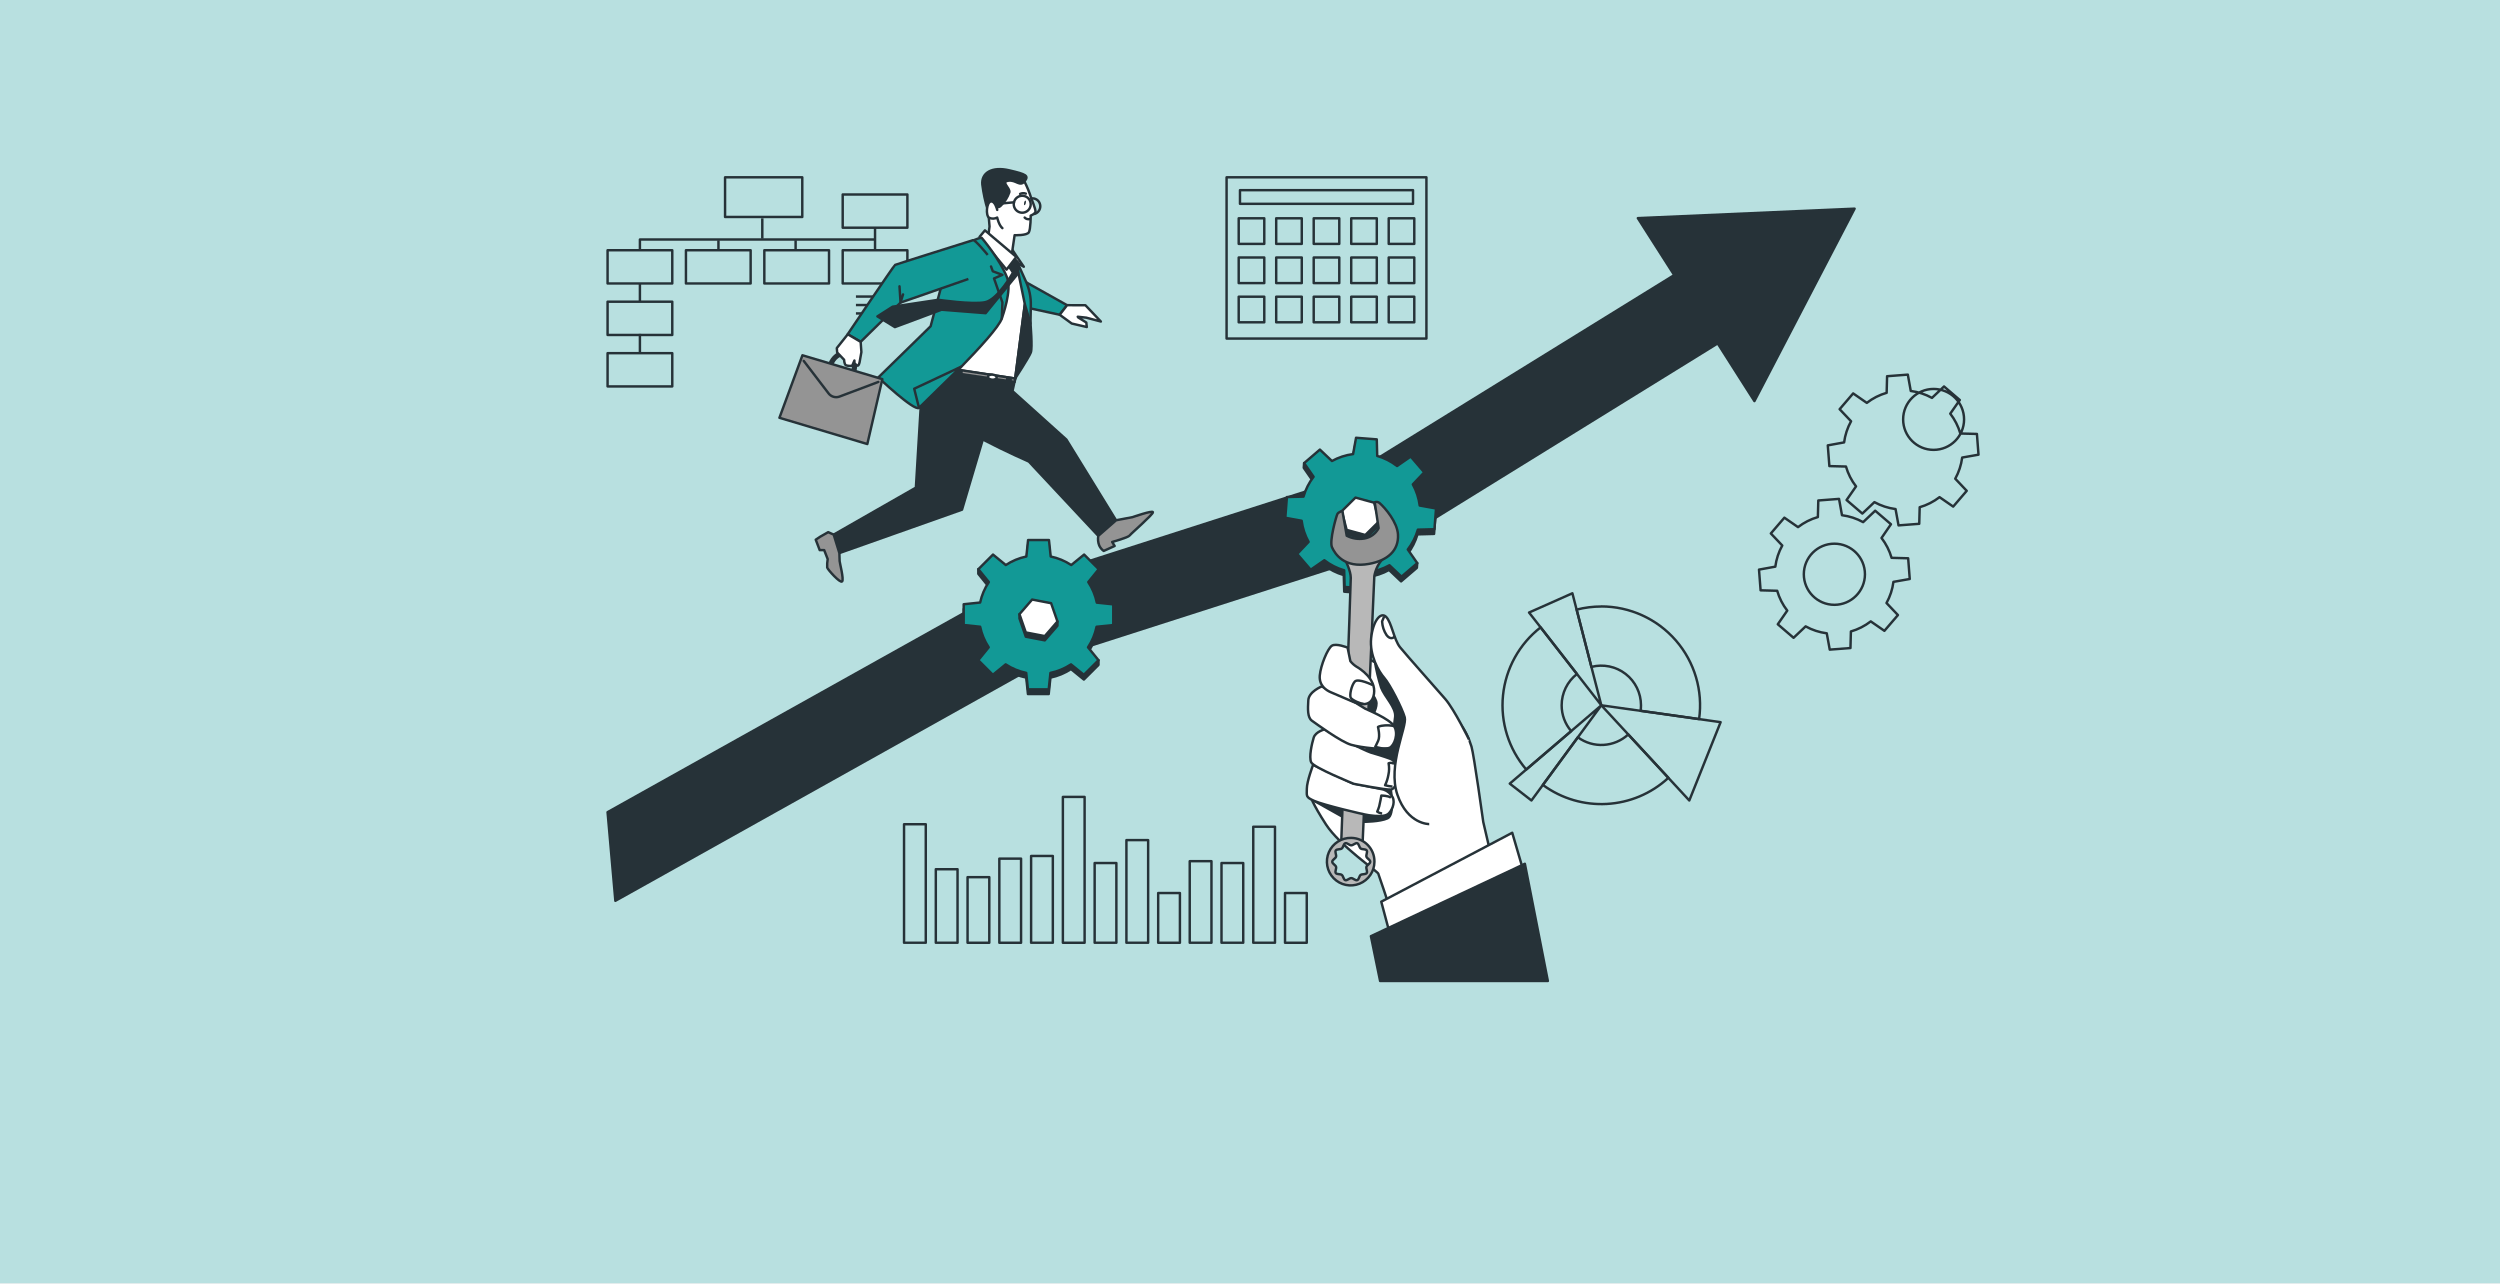
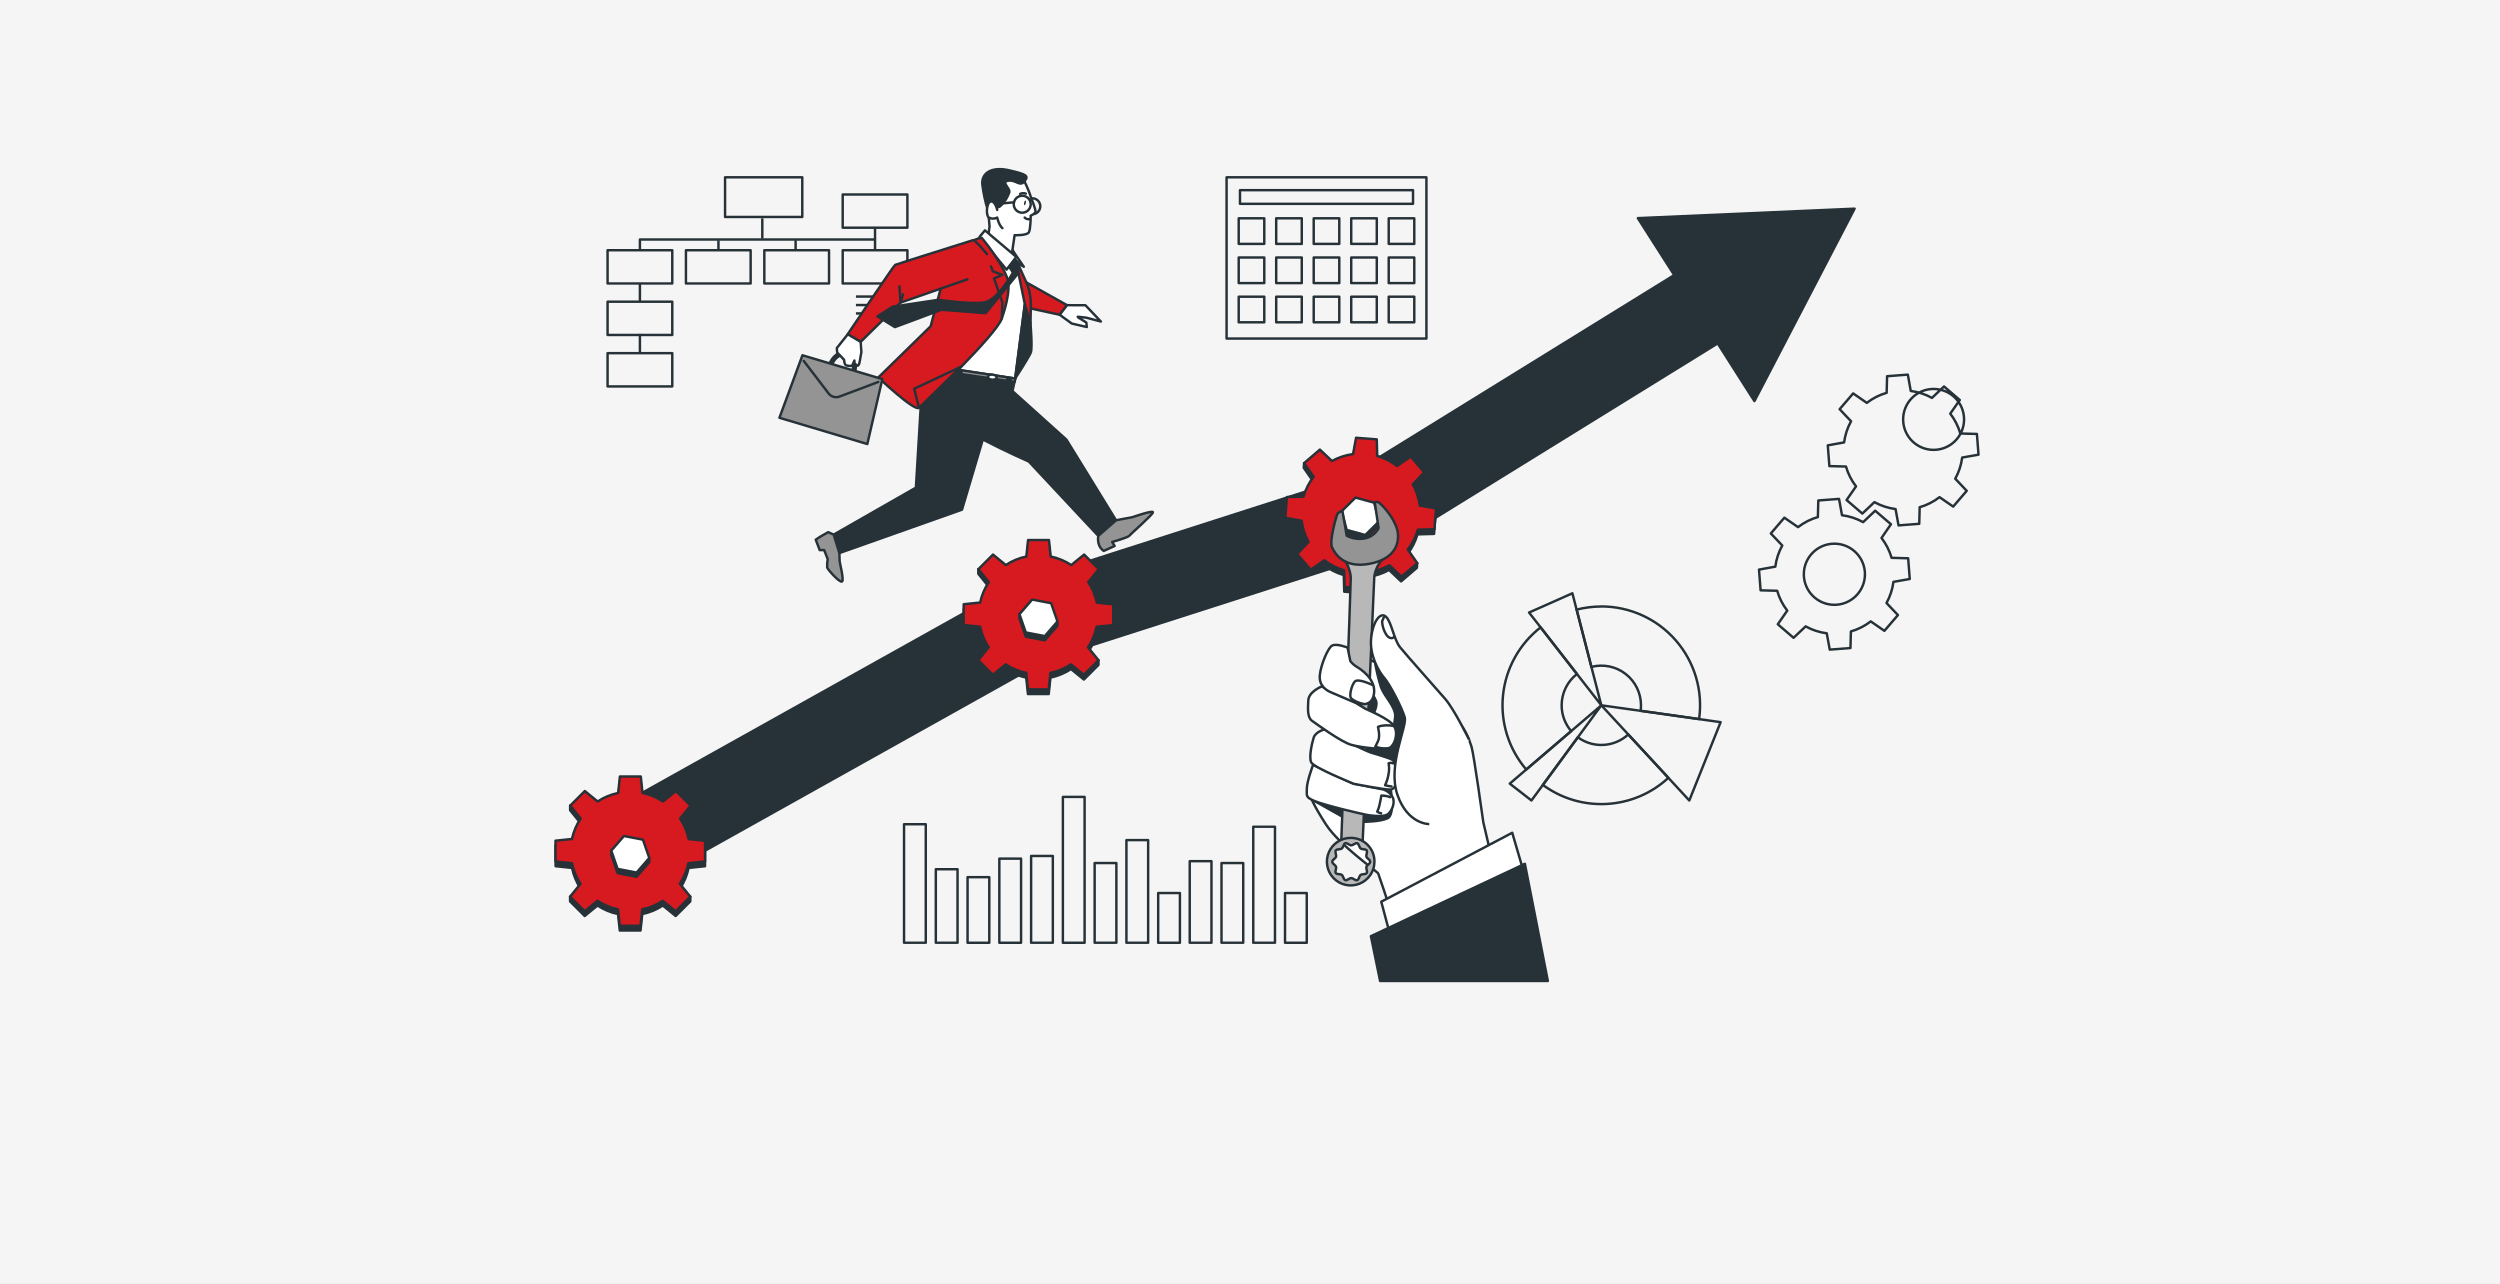
<svg xmlns="http://www.w3.org/2000/svg" width="1015" height="521" viewBox="0 0 1015 521">
  <g id="bi2" transform="translate(-1216 -1706)">
-     <rect id="Rectangle_95" data-name="Rectangle 95" width="1015" height="521" transform="translate(1216 1706)" fill="#b8e0e0" />
+     <rect id="Rectangle_95" data-name="Rectangle 95" width="1015" height="521" transform="translate(1216 1706)" fill="#f5f5f5" />
    <g id="bi2-2" data-name="bi2" transform="translate(1462.175 1768.744)">
      <g id="freepik--gears-3--inject-3" transform="translate(467.978 89.357)">
        <g id="Group_2" data-name="Group 2" transform="translate(0)">
          <path id="Path_3" data-name="Path 3" d="M627.95,257.3a24.031,24.031,0,0,1-2.813,8.587l4.639,4.891-5.492,6.405-5.544-3.837a24.047,24.047,0,0,1-8.06,4.089l-.178,6.732-8.409.646-1.21-6.628a24,24,0,0,1-8.58-2.813l-4.9,4.639L581,274.516l3.845-5.544a23.945,23.945,0,0,1-4.089-8.053l-6.739-.186-.646-8.409,6.628-1.2a23.994,23.994,0,0,1,2.82-8.587l-4.639-4.891,5.492-6.405,5.544,3.837a24.008,24.008,0,0,1,8.053-4.089l.178-6.732,8.416-.646,1.2,6.628a24.084,24.084,0,0,1,8.587,2.813l4.891-4.639,6.405,5.492-3.837,5.581a24.083,24.083,0,0,1,4.089,8.053l6.732.186.646,8.409Zm-23.972-15.5a12.409,12.409,0,1,0,12.409,12.409A12.409,12.409,0,0,0,603.978,241.8Z" transform="translate(-573.37 -173.164)" fill="none" stroke="#263238" stroke-linejoin="round" stroke-width="1" />
          <path id="Path_4" data-name="Path 4" d="M665.565,189.305a24.084,24.084,0,0,1-2.813,8.587l4.653,4.921-5.492,6.405-5.544-3.837a24.047,24.047,0,0,1-8.06,4.089l-.178,6.732-8.409.646-1.21-6.628a24,24,0,0,1-8.58-2.813l-4.9,4.639-6.405-5.492,3.844-5.544a23.913,23.913,0,0,1-4.089-8.06l-6.739-.178L611,184.362l6.628-1.21a24.008,24.008,0,0,1,2.82-8.58l-4.639-4.9,5.492-6.405,5.544,3.844a23.876,23.876,0,0,1,8.053-4.089l.178-6.739,8.416-.646,1.2,6.635a23.935,23.935,0,0,1,8.609,2.813l4.891-4.639,6.405,5.492-3.874,5.552a24.083,24.083,0,0,1,4.089,8.053l6.732.178.646,8.416Zm-23.972-15.5a12.369,12.369,0,1,1,0,.03Z" transform="translate(-583.072 -155.64)" fill="none" stroke="#263238" stroke-linejoin="round" stroke-width="1" />
        </g>
      </g>
      <g id="freepik--Arrow--inject-3" transform="translate(0.5 21.975)">
        <path id="Path_9" data-name="Path 9" d="M418.794,31.395l14.769,23.119L299.3,137.452,166.986,179.927a16.491,16.491,0,0,0-3.058,1.343L.5,272.574l3.162,35.981,174.977-97.827,132.628-42.572a16.69,16.69,0,0,0,3.622-1.67L451.2,82.249l14.918,23.423L506.787,27.55Z" transform="translate(-0.5 -27.55)" fill="#263238" stroke="#263238" stroke-linejoin="round" stroke-width="1" />
      </g>
      <g id="freepik--gear-2--inject-3" transform="translate(275.478 114.985)">
        <g id="Group_5" data-name="Group 5">
          <g id="Group_3" data-name="Group 3">
            <path id="Path_10" data-name="Path 10" d="M424.845,192.759l6.732-.186.646-8.409-6.628-1.2a24.084,24.084,0,0,0-2.813-8.55l4.639-4.891.148-1.915-.905.972-4.72-5.5-5.544,3.837a24.083,24.083,0,0,0-8.053-4.089l-.186-6.732-8.409-.646-1.2,6.628a23.988,23.988,0,0,0-8.587,2.813l-4.891-4.639-5.485,4.705-.779-1.128-.141,1.915,3.837,5.544a24.046,24.046,0,0,0-4.082,8.06l-6.739.178L371,187.935l6.628,1.21a23.854,23.854,0,0,0,2.813,8.58l-3.711,3.9-.787-.92-.148,1.915,5.492,6.405,5.544-3.844a23.942,23.942,0,0,0,8.082,4.112l.186,6.739,8.409.638,1.2-6.628a23.891,23.891,0,0,0,8.594-2.835l4.891,4.639,6.405-5.492.148-1.915-.92.794-3.065-4.453a24.084,24.084,0,0,0,4.082-8.023Z" transform="translate(-371 -153.535)" fill="#263238" stroke="#263238" stroke-linejoin="round" stroke-width="1" />
-             <path id="Path_11" data-name="Path 11" d="M431.79,190l.646-8.416-6.628-1.2a24.084,24.084,0,0,0-2.791-8.587l4.639-4.891-5.492-6.405-5.544,3.837a24.046,24.046,0,0,0-8.06-4.089l-.178-6.732-8.416-.646-1.2,6.628a24,24,0,0,0-8.58,2.813l-4.9-4.639-6.405,5.492,3.844,5.544a23.913,23.913,0,0,0-4.089,8.06l-6.739.178-.646,8.409,6.628,1.21a24.009,24.009,0,0,0,2.82,8.58l-4.639,4.9,5.492,6.405L387.1,202.6a23.876,23.876,0,0,0,8.053,4.089l.178,6.739,8.416.646,1.2-6.635a23.936,23.936,0,0,0,8.587-2.813l4.891,4.639,6.405-5.492-3.859-5.537a24.083,24.083,0,0,0,4.089-8.053Z" transform="translate(-371.064 -152.87)" fill="#129996" stroke="#263238" stroke-linejoin="round" stroke-width="1" />
+             <path id="Path_11" data-name="Path 11" d="M431.79,190l.646-8.416-6.628-1.2a24.084,24.084,0,0,0-2.791-8.587l4.639-4.891-5.492-6.405-5.544,3.837a24.046,24.046,0,0,0-8.06-4.089l-.178-6.732-8.416-.646-1.2,6.628a24,24,0,0,0-8.58,2.813l-4.9-4.639-6.405,5.492,3.844,5.544a23.913,23.913,0,0,0-4.089,8.06l-6.739.178-.646,8.409,6.628,1.21a24.009,24.009,0,0,0,2.82,8.58l-4.639,4.9,5.492,6.405L387.1,202.6a23.876,23.876,0,0,0,8.053,4.089l.178,6.739,8.416.646,1.2-6.635a23.936,23.936,0,0,0,8.587-2.813l4.891,4.639,6.405-5.492-3.859-5.537a24.083,24.083,0,0,0,4.089-8.053Z" transform="translate(-371.064 -152.87)" fill="#d71920" stroke="#263238" stroke-linejoin="round" stroke-width="1" />
          </g>
          <g id="Group_4" data-name="Group 4" transform="translate(22.963 24.292)">
            <path id="Path_12" data-name="Path 12" d="M402.074,193.04l-.134,1.729,2,7.593,7.57,2.063,5.581-5.522.134-1.722Z" transform="translate(-401.94 -187.518)" fill="#263238" stroke="#263238" stroke-linejoin="round" stroke-width="1" />
            <path id="Path_13" data-name="Path 13" d="M407.7,185.6l-5.581,5.522,2,7.593,7.57,2.071,5.581-5.522-2-7.593Z" transform="translate(-401.986 -185.6)" fill="#fff" stroke="#263238" stroke-linejoin="round" stroke-width="1" />
          </g>
        </g>
      </g>
      <g id="freepik--gear-1--inject-3" transform="translate(145.092 156.517)">
        <g id="Group_8" data-name="Group 8">
          <g id="Group_6" data-name="Group 6">
            <path id="Path_14" data-name="Path 14" d="M249.349,246.6l6.68-.7v-8.439l-6.68-.69a23.854,23.854,0,0,0-3.466-8.342l4.253-5.24v-1.915l-.861,1.076-5.128-5.128-5.21,4.253a23.98,23.98,0,0,0-8.342-3.459l-.7-6.68h-8.431l-.7,6.68a23.98,23.98,0,0,0-8.342,3.459l-5.2-4.253-5.106,5.106-.861-1.054v1.915l4.245,5.24a23.98,23.98,0,0,0-3.459,8.342l-6.68.69V245.9l6.68.7a24.039,24.039,0,0,0,3.436,8.342l-3.384,4.171-.861-.861v1.922l5.937,5.937,5.2-4.253a23.853,23.853,0,0,0,8.342,3.466l.7,6.68h8.431l.7-6.68a23.853,23.853,0,0,0,8.342-3.466l5.232,4.253,5.937-5.937v-1.922l-.779.861-3.392-4.171a23.906,23.906,0,0,0,3.466-8.342Z" transform="translate(-195.333 -209.477)" fill="#263238" stroke="#263238" stroke-linejoin="round" stroke-width="1" />
-             <path id="Path_15" data-name="Path 15" d="M256.038,243.334v-8.4l-6.68-.7a23.854,23.854,0,0,0-3.466-8.342l4.253-5.232-5.937-5.937-5.232,4.253a23.853,23.853,0,0,0-8.342-3.466l-.7-6.68h-8.483l-.7,6.68a23.854,23.854,0,0,0-8.342,3.466l-5.2-4.253-5.937,5.937,4.245,5.232a23.98,23.98,0,0,0-3.525,8.3l-6.68.7v8.431l6.68.7a23.98,23.98,0,0,0,3.473,8.357l-4.245,5.232,5.937,5.937,5.2-4.245a23.979,23.979,0,0,0,8.342,3.459l.7,6.68h8.431l.7-6.68a23.979,23.979,0,0,0,8.342-3.459l5.232,4.245,5.937-5.937-4.253-5.232a23.853,23.853,0,0,0,3.466-8.342Z" transform="translate(-195.32 -208.83)" fill="#129996" stroke="#263238" stroke-linejoin="round" stroke-width="1" />
+             <path id="Path_15" data-name="Path 15" d="M256.038,243.334v-8.4l-6.68-.7a23.854,23.854,0,0,0-3.466-8.342l4.253-5.232-5.937-5.937-5.232,4.253a23.853,23.853,0,0,0-8.342-3.466l-.7-6.68h-8.483l-.7,6.68a23.854,23.854,0,0,0-8.342,3.466l-5.2-4.253-5.937,5.937,4.245,5.232a23.98,23.98,0,0,0-3.525,8.3l-6.68.7v8.431l6.68.7a23.98,23.98,0,0,0,3.473,8.357l-4.245,5.232,5.937,5.937,5.2-4.245a23.979,23.979,0,0,0,8.342,3.459l.7,6.68h8.431l.7-6.68a23.979,23.979,0,0,0,8.342-3.459l5.232,4.245,5.937-5.937-4.253-5.232a23.853,23.853,0,0,0,3.466-8.342Z" transform="translate(-195.32 -208.83)" fill="#d71920" stroke="#263238" stroke-linejoin="round" stroke-width="1" />
+           </g>
+           <g id="Group_40" data-name="Group 40" transform="translate(-165.722 96)">
+             <path id="Path_14-2" data-name="Path 14" d="M249.349,246.6l6.68-.7v-8.439l-6.68-.69a23.854,23.854,0,0,0-3.466-8.342l4.253-5.24v-1.915l-.861,1.076-5.128-5.128-5.21,4.253a23.98,23.98,0,0,0-8.342-3.459l-.7-6.68h-8.431l-.7,6.68a23.98,23.98,0,0,0-8.342,3.459l-5.2-4.253-5.106,5.106-.861-1.054v1.915l4.245,5.24a23.98,23.98,0,0,0-3.459,8.342l-6.68.69V245.9l6.68.7a24.039,24.039,0,0,0,3.436,8.342l-3.384,4.171-.861-.861v1.922l5.937,5.937,5.2-4.253a23.853,23.853,0,0,0,8.342,3.466l.7,6.68h8.431l.7-6.68a23.853,23.853,0,0,0,8.342-3.466l5.232,4.253,5.937-5.937v-1.922l-.779.861-3.392-4.171a23.906,23.906,0,0,0,3.466-8.342Z" transform="translate(-195.333 -209.477)" fill="#263238" stroke="#263238" stroke-linejoin="round" stroke-width="1" />
+             <path id="Path_15-2" data-name="Path 15" d="M256.038,243.334v-8.4l-6.68-.7a23.854,23.854,0,0,0-3.466-8.342l4.253-5.232-5.937-5.937-5.232,4.253a23.853,23.853,0,0,0-8.342-3.466l-.7-6.68h-8.483l-.7,6.68a23.854,23.854,0,0,0-8.342,3.466l-5.2-4.253-5.937,5.937,4.245,5.232a23.98,23.98,0,0,0-3.525,8.3l-6.68.7v8.431l6.68.7a23.98,23.98,0,0,0,3.473,8.357l-4.245,5.232,5.937,5.937,5.2-4.245a23.979,23.979,0,0,0,8.342,3.459l.7,6.68h8.431l.7-6.68a23.979,23.979,0,0,0,8.342-3.459l5.232,4.245,5.937-5.937-4.253-5.232a23.853,23.853,0,0,0,3.466-8.342Z" transform="translate(-195.32 -208.83)" fill="#d71920" stroke="#263238" stroke-linejoin="round" stroke-width="1" />
          </g>
          <g id="Group_7" data-name="Group 7" transform="translate(22.637 24.158)">
            <path id="Path_16" data-name="Path 16" d="M225.82,249.38v1.729l2.568,7.414,7.711,1.484,5.143-5.93v-1.729Z" transform="translate(-225.82 -243.443)" fill="#263238" stroke="#263238" stroke-linejoin="round" stroke-width="1" />
+             <path id="Path_363" data-name="Path 363" d="M225.82,249.38v1.729l2.568,7.414,7.711,1.484,5.143-5.93v-1.729Z" transform="translate(-391.542 -147.443)" fill="#263238" stroke="#263238" stroke-linejoin="round" stroke-width="1" />
            <path id="Path_17" data-name="Path 17" d="M230.963,241.38l-5.143,5.937,2.568,7.414,7.711,1.484,5.143-5.93-2.575-7.422Z" transform="translate(-225.82 -241.38)" fill="#fff" stroke="#263238" stroke-linejoin="round" stroke-width="1" />
+             <path id="Path_362" data-name="Path 362" d="M230.963,241.38l-5.143,5.937,2.568,7.414,7.711,1.484,5.143-5.93-2.575-7.422Z" transform="translate(-391.542 -145.38)" fill="#fff" stroke="#263238" stroke-linejoin="round" stroke-width="1" />
          </g>
        </g>
      </g>
      <g id="freepik--Calendar--inject-3" transform="translate(251.817 9.246)">
        <g id="Group_12" data-name="Group 12" transform="translate(0 0)">
          <rect id="Rectangle_1" data-name="Rectangle 1" width="81.135" height="65.46" fill="none" stroke="#263238" stroke-linecap="round" stroke-linejoin="round" stroke-width="1" />
          <g id="Group_9" data-name="Group 9" transform="translate(4.921 16.64)">
            <rect id="Rectangle_2" data-name="Rectangle 2" width="10.383" height="10.383" fill="none" stroke="#263238" stroke-linecap="round" stroke-linejoin="round" stroke-width="1" />
            <rect id="Rectangle_3" data-name="Rectangle 3" width="10.383" height="10.383" transform="translate(15.222)" fill="none" stroke="#263238" stroke-linecap="round" stroke-linejoin="round" stroke-width="1" />
            <rect id="Rectangle_4" data-name="Rectangle 4" width="10.383" height="10.383" transform="translate(30.452)" fill="none" stroke="#263238" stroke-linecap="round" stroke-linejoin="round" stroke-width="1" />
            <rect id="Rectangle_5" data-name="Rectangle 5" width="10.383" height="10.383" transform="translate(45.681)" fill="none" stroke="#263238" stroke-linecap="round" stroke-linejoin="round" stroke-width="1" />
            <rect id="Rectangle_6" data-name="Rectangle 6" width="10.383" height="10.383" transform="translate(60.903)" fill="none" stroke="#263238" stroke-linecap="round" stroke-linejoin="round" stroke-width="1" />
          </g>
          <g id="Group_10" data-name="Group 10" transform="translate(4.921 32.56)">
            <rect id="Rectangle_7" data-name="Rectangle 7" width="10.383" height="10.383" transform="translate(0 0)" fill="none" stroke="#263238" stroke-linecap="round" stroke-linejoin="round" stroke-width="1" />
            <rect id="Rectangle_8" data-name="Rectangle 8" width="10.383" height="10.383" transform="translate(15.222 0)" fill="none" stroke="#263238" stroke-linecap="round" stroke-linejoin="round" stroke-width="1" />
            <rect id="Rectangle_9" data-name="Rectangle 9" width="10.383" height="10.383" transform="translate(30.452 0)" fill="none" stroke="#263238" stroke-linecap="round" stroke-linejoin="round" stroke-width="1" />
            <rect id="Rectangle_10" data-name="Rectangle 10" width="10.383" height="10.383" transform="translate(45.681 0)" fill="none" stroke="#263238" stroke-linecap="round" stroke-linejoin="round" stroke-width="1" />
            <rect id="Rectangle_11" data-name="Rectangle 11" width="10.383" height="10.383" transform="translate(60.903 0)" fill="none" stroke="#263238" stroke-linecap="round" stroke-linejoin="round" stroke-width="1" />
          </g>
          <g id="Group_11" data-name="Group 11" transform="translate(4.921 48.479)">
            <rect id="Rectangle_12" data-name="Rectangle 12" width="10.383" height="10.383" transform="translate(0 0)" fill="none" stroke="#263238" stroke-linecap="round" stroke-linejoin="round" stroke-width="1" />
            <rect id="Rectangle_13" data-name="Rectangle 13" width="10.383" height="10.383" transform="translate(15.222 0)" fill="none" stroke="#263238" stroke-linecap="round" stroke-linejoin="round" stroke-width="1" />
            <rect id="Rectangle_14" data-name="Rectangle 14" width="10.383" height="10.383" transform="translate(30.452 0)" fill="none" stroke="#263238" stroke-linecap="round" stroke-linejoin="round" stroke-width="1" />
            <rect id="Rectangle_15" data-name="Rectangle 15" width="10.383" height="10.383" transform="translate(45.681 0)" fill="none" stroke="#263238" stroke-linecap="round" stroke-linejoin="round" stroke-width="1" />
            <rect id="Rectangle_16" data-name="Rectangle 16" width="10.383" height="10.383" transform="translate(60.903 0)" fill="none" stroke="#263238" stroke-linecap="round" stroke-linejoin="round" stroke-width="1" />
          </g>
          <rect id="Rectangle_17" data-name="Rectangle 17" width="70.255" height="5.537" transform="translate(5.44 5.218)" fill="none" stroke="#263238" stroke-linecap="round" stroke-linejoin="round" stroke-width="1" />
        </g>
      </g>
      <g id="freepik--chart-3--inject-3" transform="translate(363.842 178.122)">
        <g id="Group_13" data-name="Group 13" transform="translate(0)">
          <path id="Path_18" data-name="Path 18" d="M587.114,390a16.12,16.12,0,0,1-20.462,1.158L552.447,410.5a40.078,40.078,0,0,0,50.958-2.88Zm-27.038-11.823a16.053,16.053,0,0,1,6.212-12.706l-14.755-18.94A40.078,40.078,0,0,0,545.7,404.24l18.25-15.586a15.994,15.994,0,0,1-3.874-10.48Zm16.105-40.115a40.607,40.607,0,0,0-10.027,1.262l6,23.26a16.1,16.1,0,0,1,20.128,15.586,14.991,14.991,0,0,1-.156,2.227l23.75,3.362a40.122,40.122,0,0,0-39.722-45.726Z" transform="translate(-536.059 -332.686)" fill="none" stroke="#263238" stroke-linejoin="round" stroke-width="1" />
          <path id="Path_19" data-name="Path 19" d="M579.926,376.318l-9.893-12.706-14.755-18.94-4.7-6.019,17.6-7.823,1.707,6.635h.007l6,23.26Z" transform="translate(-539.803 -330.83)" fill="none" stroke="#263238" stroke-linejoin="round" stroke-width="1" />
          <path id="Path_20" data-name="Path 20" d="M577.206,392.12l-9.53,12.981-14.205,19.349-4.639,6.309-8.8-6.843,6.694-5.73,18.243-15.6Z" transform="translate(-537.083 -346.632)" fill="none" stroke="#263238" stroke-linejoin="round" stroke-width="1" />
          <path id="Path_21" data-name="Path 21" d="M638.547,398.963l-12.714,31.8-8.491-9.188-16.291-17.627L590.12,392.12l15.942,2.249,23.779,3.362Z" transform="translate(-549.997 -346.632)" fill="none" stroke="#263238" stroke-linejoin="round" stroke-width="1" />
        </g>
      </g>
      <g id="freepik--chart-2--inject-3" transform="translate(120.865 260.809)">
        <g id="Group_14" data-name="Group 14" transform="translate(0)">
          <rect id="Rectangle_18" data-name="Rectangle 18" width="8.822" height="48.104" transform="translate(0 11.093)" fill="none" stroke="#263238" stroke-linecap="round" stroke-linejoin="round" stroke-width="1" />
          <rect id="Rectangle_19" data-name="Rectangle 19" width="8.822" height="29.849" transform="translate(12.899 29.348)" fill="none" stroke="#263238" stroke-linecap="round" stroke-linejoin="round" stroke-width="1" />
          <rect id="Rectangle_20" data-name="Rectangle 20" width="8.822" height="26.63" transform="translate(25.791 32.573)" fill="none" stroke="#263238" stroke-linecap="round" stroke-linejoin="round" stroke-width="1" />
          <rect id="Rectangle_21" data-name="Rectangle 21" width="8.822" height="34.149" transform="translate(38.69 25.054)" fill="none" stroke="#263238" stroke-linecap="round" stroke-linejoin="round" stroke-width="1" />
          <rect id="Rectangle_22" data-name="Rectangle 22" width="8.822" height="35.217" transform="translate(51.588 23.979)" fill="none" stroke="#263238" stroke-linecap="round" stroke-linejoin="round" stroke-width="1" />
          <rect id="Rectangle_23" data-name="Rectangle 23" width="8.822" height="59.203" transform="translate(64.487)" fill="none" stroke="#263238" stroke-linecap="round" stroke-linejoin="round" stroke-width="1" />
          <rect id="Rectangle_24" data-name="Rectangle 24" width="8.822" height="32.355" transform="translate(77.385 26.842)" fill="none" stroke="#263238" stroke-linecap="round" stroke-linejoin="round" stroke-width="1" />
          <rect id="Rectangle_25" data-name="Rectangle 25" width="8.822" height="41.661" transform="translate(90.284 17.536)" fill="none" stroke="#263238" stroke-linecap="round" stroke-linejoin="round" stroke-width="1" />
          <rect id="Rectangle_26" data-name="Rectangle 26" width="8.822" height="20.187" transform="translate(103.183 39.016)" fill="none" stroke="#263238" stroke-linecap="round" stroke-linejoin="round" stroke-width="1" />
          <rect id="Rectangle_27" data-name="Rectangle 27" width="8.822" height="33.104" transform="translate(115.991 26.093)" fill="none" stroke="#263238" stroke-linecap="round" stroke-linejoin="round" stroke-width="1" />
          <rect id="Rectangle_28" data-name="Rectangle 28" width="8.822" height="32.355" transform="translate(128.889 26.842)" fill="none" stroke="#263238" stroke-linecap="round" stroke-linejoin="round" stroke-width="1" />
          <rect id="Rectangle_29" data-name="Rectangle 29" width="8.822" height="47.095" transform="translate(141.782 12.101)" fill="none" stroke="#263238" stroke-linecap="round" stroke-linejoin="round" stroke-width="1" />
          <rect id="Rectangle_30" data-name="Rectangle 30" width="8.822" height="20.187" transform="translate(154.68 39.016)" fill="none" stroke="#263238" stroke-linecap="round" stroke-linejoin="round" stroke-width="1" />
        </g>
      </g>
      <g id="freepik--chart-1--inject-3" transform="translate(0.5 9.246)">
        <g id="Group_16" data-name="Group 16" transform="translate(0 0)">
          <g id="Group_15" data-name="Group 15" transform="translate(100.833 48.427)">
            <line id="Line_1" data-name="Line 1" x2="15.356" fill="none" stroke="#263238" stroke-linejoin="round" stroke-width="1" />
            <line id="Line_2" data-name="Line 2" x2="15.356" transform="translate(0 3.414)" fill="none" stroke="#263238" stroke-linejoin="round" stroke-width="1" />
            <line id="Line_3" data-name="Line 3" x2="15.356" transform="translate(0 6.828)" fill="none" stroke="#263238" stroke-linejoin="round" stroke-width="1" />
          </g>
          <path id="Path_22" data-name="Path 22" d="M42.88,42.463V37.98h95.407" transform="translate(-29.751 -12.731)" fill="none" stroke="#263238" stroke-linejoin="round" stroke-width="1" />
          <line id="Line_4" data-name="Line 4" y1="7.422" transform="translate(13.129 43.15)" fill="none" stroke="#263238" stroke-linejoin="round" stroke-width="1" />
          <line id="Line_5" data-name="Line 5" y1="7.422" transform="translate(13.129 63.568)" fill="none" stroke="#263238" stroke-linejoin="round" stroke-width="1" />
          <line id="Line_6" data-name="Line 6" y2="9.173" transform="translate(108.589 20.38)" fill="none" stroke="#263238" stroke-linejoin="round" stroke-width="1" />
          <line id="Line_7" data-name="Line 7" y2="4.253" transform="translate(76.341 25.561)" fill="none" stroke="#263238" stroke-linejoin="round" stroke-width="1" />
          <line id="Line_8" data-name="Line 8" y2="8.246" transform="translate(62.818 16.662)" fill="none" stroke="#263238" stroke-linejoin="round" stroke-width="1" />
          <line id="Line_9" data-name="Line 9" y2="4.253" transform="translate(45.013 25.561)" fill="none" stroke="#263238" stroke-linejoin="round" stroke-width="1" />
          <rect id="Rectangle_31" data-name="Rectangle 31" width="31.35" height="16.105" transform="translate(47.7)" fill="none" stroke="#263238" stroke-linejoin="round" stroke-width="1" />
          <rect id="Rectangle_32" data-name="Rectangle 32" width="26.266" height="13.493" transform="translate(0 29.606)" fill="none" stroke="#263238" stroke-linejoin="round" stroke-width="1" />
          <rect id="Rectangle_33" data-name="Rectangle 33" width="26.266" height="13.493" transform="translate(0 50.505)" fill="none" stroke="#263238" stroke-linejoin="round" stroke-width="1" />
          <rect id="Rectangle_34" data-name="Rectangle 34" width="26.266" height="13.493" transform="translate(0 71.398)" fill="none" stroke="#263238" stroke-linejoin="round" stroke-width="1" />
          <rect id="Rectangle_35" data-name="Rectangle 35" width="26.266" height="13.493" transform="translate(31.817 29.606)" fill="none" stroke="#263238" stroke-linejoin="round" stroke-width="1" />
          <rect id="Rectangle_36" data-name="Rectangle 36" width="26.266" height="13.493" transform="translate(63.642 29.606)" fill="none" stroke="#263238" stroke-linejoin="round" stroke-width="1" />
          <rect id="Rectangle_37" data-name="Rectangle 37" width="26.266" height="13.493" transform="translate(95.459 29.606)" fill="none" stroke="#263238" stroke-linejoin="round" stroke-width="1" />
          <rect id="Rectangle_38" data-name="Rectangle 38" width="26.266" height="13.493" transform="translate(95.459 6.969)" fill="none" stroke="#263238" stroke-linejoin="round" stroke-width="1" />
        </g>
      </g>
      <g id="freepik--Character--inject-3" transform="translate(70.273 5.925)">
        <g id="Group_25" data-name="Group 25">
          <g id="Group_17" data-name="Group 17" transform="translate(92.164 41.826)">
-             <path id="Path_23" data-name="Path 23" d="M219.343,62.28l23.972,13.411-3.006,3.882-21.62-4.661Z" transform="translate(-218.69 -62.28)" fill="#129996" stroke="#263238" stroke-linejoin="round" stroke-width="1" />
+             <path id="Path_23" data-name="Path 23" d="M219.343,62.28l23.972,13.411-3.006,3.882-21.62-4.661Z" transform="translate(-218.69 -62.28)" fill="#d71920" stroke="#263238" stroke-linejoin="round" stroke-width="1" />
            <path id="Path_24" data-name="Path 24" d="M255.361,85.345l-.208-.312,3.459.379,5.93,1.573-6.279-6.613-7.437-.022-3.006,3.882,4.891,3.562,6.116,1.425-.2-1.833Z" transform="translate(-226.2 -66.939)" fill="#fff" stroke="#263238" stroke-linecap="round" stroke-linejoin="round" stroke-width="1" />
          </g>
          <line id="Line_10" data-name="Line 10" x2="0.007" y2="1.358" transform="translate(97.382 57.991)" fill="none" stroke="#263238" stroke-linecap="round" stroke-linejoin="round" stroke-width="1" />
          <g id="Group_21" data-name="Group 21" transform="translate(22.028)">
            <path id="Path_25" data-name="Path 25" d="M159.852,128.73l-2.286,38.17L124.19,185.974l2.308,7.489,49.793-17.627,10.086-34.029Z" transform="translate(-124.19 -37.586)" fill="#263238" stroke="#263238" stroke-linecap="round" stroke-linejoin="round" stroke-width="1" />
            <path id="Path_26" data-name="Path 26" d="M174.65,113.37s-4.075,11.318-2.85,12.951c7.778,10.391,43.841,26.028,43.841,26.028l28.2,30.177,7.207-6.338-20.165-32.767L209,123.731l1.121-5.091Z" transform="translate(-136.406 -33.626)" fill="#263238" stroke="#263238" stroke-linecap="round" stroke-linejoin="round" stroke-width="1" />
-             <path id="Path_27" data-name="Path 27" d="M224.794,57.36l3.347,7.422a22.577,22.577,0,0,1,2,9.737L230,81.807,224.66,98.321l.742-28.166Z" transform="translate(-150.093 -19.186)" fill="#129996" stroke="#263238" stroke-linejoin="round" stroke-width="1" />
+             <path id="Path_27" data-name="Path 27" d="M224.794,57.36l3.347,7.422a22.577,22.577,0,0,1,2,9.737L230,81.807,224.66,98.321l.742-28.166Z" transform="translate(-150.093 -19.186)" fill="#d71920" stroke="#263238" stroke-linejoin="round" stroke-width="1" />
            <path id="Path_28" data-name="Path 28" d="M198.06,43.18l-13.8,14.591-8.535,37.5,35.439,5.269,3.919-30.162-2.8-13.626-.1-3.05,2.479,1.455L211.5,50.55l-2.471-3.755Z" transform="translate(-137.475 -15.53)" fill="#fff" stroke="#263238" stroke-linecap="round" stroke-linejoin="round" stroke-width="1" />
            <g id="Group_18" data-name="Group 18" transform="translate(38.764 79.781)">
              <path id="Path_29" data-name="Path 29" d="M176.42,114.941l34.734,5.084.186-1.373-34.074-5.232Z" transform="translate(-176.42 -113.42)" fill="#949494" stroke="#263238" stroke-linecap="round" stroke-linejoin="round" stroke-width="1" />
              <path id="Path_30" data-name="Path 30" d="M192.01,117.45l.26-1.64,1.388.26-.26,1.9" transform="translate(-180.439 -114.036)" fill="#263238" stroke="#263238" stroke-linecap="round" stroke-linejoin="round" stroke-width="1" />
              <path id="Path_31" data-name="Path 31" d="M218.84,121.88l.26-1.64,1.38.26-.26,1.907" transform="translate(-187.357 -115.178)" fill="#263238" stroke="#263238" stroke-linecap="round" stroke-linejoin="round" stroke-width="1" />
              <path id="Path_32" data-name="Path 32" d="M212.112,119.5c-.045.571-.876.972-1.855.891s-1.729-.616-1.677-1.187.876-.965,1.855-.883S212.164,118.925,212.112,119.5Z" transform="translate(-184.711 -114.68)" fill="#fff" stroke="#263238" stroke-linecap="round" stroke-linejoin="round" stroke-width="1" />
            </g>
            <path id="Path_33" data-name="Path 33" d="M227.389,79.83l2.3,7.741s.846,9.96.141,11.838-6.361,10.584-6.361,10.584Z" transform="translate(-149.786 -24.979)" fill="#263238" stroke="#263238" stroke-linecap="round" stroke-linejoin="round" stroke-width="1" />
            <g id="Group_20" data-name="Group 20" transform="translate(60.315)">
              <g id="Group_19" data-name="Group 19">
                <path id="Path_34" data-name="Path 34" d="M225.866,18.43a43.789,43.789,0,0,0-2.783-6.865c-1.581-2.917-8.312-4.342-12.016-1.818s-4.075,8.379-3.377,10.242,1.232,9.893,1.232,9.893l-.742,5.492,9.6,6.969,1.321-8.951s5.039.193,5.789-1.187.742-6.761.742-6.761,1.855-.7,1.945-1.662S225.866,18.43,225.866,18.43Z" transform="translate(-205.959 -6.574)" fill="#fff" stroke="#263238" stroke-linecap="round" stroke-linejoin="round" stroke-width="1" />
                <path id="Path_35" data-name="Path 35" d="M209.675,20.2s1.722,2.278,3.362.5a13.512,13.512,0,0,0,3.407-5.359c.438-1.752-3.629-4.23-.438-4.72s4.683,2.6,6.576.289.794-2.88-6.212-4.512-11.326,1.061-10.88,5.774a60.667,60.667,0,0,0,2.227,10.391Z" transform="translate(-205.458 -5.925)" fill="#263238" stroke="#263238" stroke-linecap="round" stroke-linejoin="round" stroke-width="1" />
                <path id="Path_36" data-name="Path 36" d="M229.488,24.712a3.444,3.444,0,1,1-2.568-4.134,3.444,3.444,0,0,1,2.568,4.134Z" transform="translate(-209.9 -9.679)" fill="none" stroke="#263238" stroke-linecap="round" stroke-linejoin="round" stroke-width="1" />
                <path id="Path_37" data-name="Path 37" d="M232.13,21.977a3.139,3.139,0,0,1,1.284,0,3.236,3.236,0,0,1,.148,6.257" transform="translate(-212.334 -10.046)" fill="none" stroke="#263238" stroke-linecap="round" stroke-linejoin="round" stroke-width="1" />
                <line id="Line_11" data-name="Line 11" x1="8.669" y2="0.809" transform="translate(4.217 13.467)" fill="#fff" stroke="#263238" stroke-linecap="round" stroke-linejoin="round" stroke-width="1" />
                <path id="Path_38" data-name="Path 38" d="M212.2,27.024s-.824-3.711-2.59-3.429-2.182,5.715-.7,6.62a3.586,3.586,0,0,0,3.273-.082s.683,3.125,2.108,4.3" transform="translate(-206.116 -10.476)" fill="#fff" stroke="#263238" stroke-linecap="round" stroke-linejoin="round" stroke-width="1" />
              </g>
              <path id="Path_39" data-name="Path 39" d="M229.044,24.156c-.126.512-.379.9-.571.846s-.252-.5-.134-1.009.379-.9.571-.854S229.163,23.636,229.044,24.156Z" transform="translate(-211.341 -10.362)" fill="#263238" />
              <path id="Path_40" data-name="Path 40" d="M226.17,19.369a3.021,3.021,0,0,1,2.323-.111" transform="translate(-210.798 -9.316)" fill="none" stroke="#263238" stroke-linecap="round" stroke-linejoin="round" stroke-width="1" />
              <path id="Path_41" data-name="Path 41" d="M230.83,33.006a2.085,2.085,0,0,1-2.16-.586" transform="translate(-211.442 -12.756)" fill="none" stroke="#263238" stroke-linecap="round" stroke-linejoin="round" stroke-width="1" />
            </g>
            <path id="Path_42" data-name="Path 42" d="M206.175,39.42,218.91,50.2l-3.971,5.166L204,42.04Z" transform="translate(-144.766 -14.56)" fill="#fff" stroke="#263238" stroke-linecap="round" stroke-linejoin="round" stroke-width="1" />
          </g>
          <g id="Group_22" data-name="Group 22" transform="translate(40.145 27.895)">
-             <path id="Path_43" data-name="Path 43" d="M190.578,43.51s7.474,8.787,10.346,16.246c1.922,5.01-1.811,15.385-2.189,16.506-2.182,6.561-31.669,34.816-33.613,36.278S148.6,100.19,148.6,100.19l21.241-20.781,4.609-17.241,5.106-13.1S187.527,43.532,190.578,43.51Z" transform="translate(-148.6 -43.51)" fill="#129996" stroke="#263238" stroke-linejoin="round" stroke-width="1" />
-             <path id="Path_44" data-name="Path 44" d="M187.225,114.03l-18.985,8.921,1.945,7.771Z" transform="translate(-153.664 -61.691)" fill="#129996" stroke="#263238" stroke-linejoin="round" stroke-width="1" />
+             <path id="Path_43" data-name="Path 43" d="M190.578,43.51s7.474,8.787,10.346,16.246c1.922,5.01-1.811,15.385-2.189,16.506-2.182,6.561-31.669,34.816-33.613,36.278S148.6,100.19,148.6,100.19l21.241-20.781,4.609-17.241,5.106-13.1S187.527,43.532,190.578,43.51Z" transform="translate(-148.6 -43.51)" fill="#d71920" stroke="#263238" stroke-linejoin="round" stroke-width="1" />
+             <path id="Path_44" data-name="Path 44" d="M187.225,114.03l-18.985,8.921,1.945,7.771Z" transform="translate(-153.664 -61.691)" fill="#d71920" stroke="#263238" stroke-linejoin="round" stroke-width="1" />
            <path id="Path_45" data-name="Path 45" d="M210.26,59.18l.727,1.945,3.889,1.455-3.4,1.455,3.4,9.715-.245,6.553" transform="translate(-164.497 -47.55)" fill="none" stroke="#263238" stroke-linecap="round" stroke-linejoin="round" stroke-width="1" />
          </g>
          <g id="Group_23" data-name="Group 23" transform="translate(27.706 28.828)">
-             <path id="Path_46" data-name="Path 46" d="M188.7,50.773s-5.136-6.286-5.937-6-31.135,9.752-31.669,10.049S131.84,82.977,131.84,82.977l5.27,3.08L153.3,70.13l27.542-9.6" transform="translate(-131.84 -44.767)" fill="#129996" stroke="#263238" stroke-linejoin="round" stroke-width="1" />
+             <path id="Path_46" data-name="Path 46" d="M188.7,50.773s-5.136-6.286-5.937-6-31.135,9.752-31.669,10.049S131.84,82.977,131.84,82.977l5.27,3.08L153.3,70.13l27.542-9.6" transform="translate(-131.84 -44.767)" fill="#d71920" stroke="#263238" stroke-linejoin="round" stroke-width="1" />
            <path id="Path_47" data-name="Path 47" d="M161.63,73.325l-1.024,3.318-.416-6.613" transform="translate(-139.149 -51.28)" fill="none" stroke="#263238" stroke-linecap="round" stroke-linejoin="round" stroke-width="1" />
          </g>
          <path id="Path_48" data-name="Path 48" d="M201.814,58.618l1.343,2.048S197.012,71.658,191.817,72.7s-18.978-.98-18.978-.98l-18.555,2.8-6.175,3.934,7.1,4.357,18.948-7.066,17.887,1.41,12.721-15.586.534-4.995-1.225-1.217Z" transform="translate(-108.329 -18.67)" fill="#263238" stroke="#263238" stroke-linecap="round" stroke-linejoin="round" stroke-width="1" />
          <g id="Group_24" data-name="Group 24" transform="translate(0 73.885)">
            <path id="Path_49" data-name="Path 49" d="M122.047,111.587h-.089a1.061,1.061,0,0,1-.594-1.373c.861-2.152,3.614-5.863,7.9-4.409,4.119,1.38,4.015,5.759,3.384,7.875a1.061,1.061,0,1,1-2.026-.609c.045-.163,1.18-4.186-2.034-5.262-3.511-1.15-5.2,2.969-5.262,3.184A1.061,1.061,0,0,1,122.047,111.587Z" transform="translate(-101.415 -105.476)" fill="#263238" />
            <path id="Path_50" data-name="Path 50" d="M130.194,143.79,94.51,133.133l9.344-25.383,32.441,9.685Z" transform="translate(-94.51 -106.063)" fill="#949494" stroke="#263238" stroke-linecap="round" stroke-linejoin="round" stroke-width="1" />
            <path id="Path_51" data-name="Path 51" d="M107.8,110.83l10.094,13.2a3.874,3.874,0,0,0,4.453,1.277l15.749-5.937" transform="translate(-97.936 -106.857)" fill="none" stroke="#263238" stroke-linecap="round" stroke-linejoin="round" stroke-width="1" />
          </g>
          <path id="Path_52" data-name="Path 52" d="M135.578,99.338l.3,4.156-.742,4.178s-.3,1.343-.742,1.343-1.343-1.046-1.343-1.046v-1.046l-.9,2.093a5.087,5.087,0,0,1-2.531-.156c-.742-.453-.742-2.227-.742-2.227l-2.835-2.969-.148-1.789,4.453-5.6Z" transform="translate(-102.603 -29.22)" fill="#fff" stroke="#263238" stroke-linecap="round" stroke-linejoin="round" stroke-width="1" />
          <path id="Path_53" data-name="Path 53" d="M276.135,196.807l6.68-1.269s8.075-2.828,8.275-2.019-8.906,8.684-9.485,9.492-7.073,2.62-7.073,2.62l1.009,1.618-4.453,2.019a5.589,5.589,0,0,1-1.818-2.227,7.192,7.192,0,0,1-.371-3.9Z" transform="translate(-139.44 -54.253)" fill="#949494" stroke="#263238" stroke-linecap="round" stroke-linejoin="round" stroke-width="1" />
          <path id="Path_54" data-name="Path 54" d="M121.658,205.512l-2.227-1-3.243,1.848-1.818,1.21,1.618,4.238h1.818l1.418,3.637a15.1,15.1,0,0,0-.2,3.436c.2.8,5.247,6.457,6.056,5.648s-1.009-7.667-1.009-8.275-.1-3.221-.1-3.221Z" transform="translate(-99.63 -57.124)" fill="#949494" stroke="#263238" stroke-linecap="round" stroke-linejoin="round" stroke-width="1" />
        </g>
      </g>
      <g id="freepik--Hand--inject-3" transform="translate(284.368 141.032)">
        <g id="Group_31" data-name="Group 31">
          <path id="Path_55" data-name="Path 55" d="M401.289,268.81l25.516,13.174s16.469,14.324,18.607,16.625,3.948,6.257,4.935,9.552,4.78,30.622,4.78,30.622l11.355,48.732-41.325,10.532s-12.179-37.369-12.676-38.356-15.645-11.326-21.212-19.92-6.42-11.689-6.42-11.689l6.257-22.718,3.459-9.552,1.314-26.667Z" transform="translate(-383.461 -208.808)" fill="#fff" stroke="#263238" stroke-linejoin="round" stroke-width="1" />
          <path id="Path_56" data-name="Path 56" d="M420.16,274.058a77.97,77.97,0,0,0,2.605,10.9c1.418,3.785,6.108,8.06,5.685,11.875s-2.368,13.975,1.662,15.868c0,0,7.578-14.918,6.628-17.293s-14.68-23.683-14.68-23.683Z" transform="translate(-392.564 -209.559)" fill="#263238" stroke="#263238" stroke-linejoin="round" stroke-width="1" />
          <path id="Path_57" data-name="Path 57" d="M387.1,335.4l11.749,6.583a12.849,12.849,0,0,1,8.29,1.893s6.635,0,9.708-1.418,1.3-11.674,1.3-11.674,4.861-7.986,4.149-11.066-4.973-7.815-4.973-7.815l-7.1-10.391s2.13-3.08,2.13-5.685-4.5-6.873-4.5-6.873Z" transform="translate(-384.041 -214.001)" fill="#263238" stroke="#263238" stroke-linejoin="round" stroke-width="1" />
          <g id="Group_26" data-name="Group 26" transform="translate(8.18)">
            <path id="Path_58" data-name="Path 58" d="M403.5,219.4s2.227,4.23,2.227,7.177-3.837,106.34-3.837,106.34l8.646,1.106,4.75-108.18s.742-5.151,4.416-7.726Z" transform="translate(-396.034 -195.739)" fill="#b8b8b8" stroke="#263238" stroke-linecap="round" stroke-linejoin="round" stroke-width="1" />
            <path id="Path_59" data-name="Path 59" d="M400.927,191.657l1.737,10.034a11.385,11.385,0,0,0,7.11,1.143,8.06,8.06,0,0,0,5.841-4.193l-1.573-10.532a1.915,1.915,0,0,1,1.907.26c2.479,2.167,7.251,7.86,7.533,12.81.379,6.605-4.26,10.561-11.675,11.934-10.287,1.907-13.968-4.186-15.111-6.724s1.714-12.535,2.16-13.456S400.927,191.657,400.927,191.657Z" transform="translate(-394.626 -187.965)" fill="#949494" stroke="#263238" stroke-linecap="round" stroke-linejoin="round" stroke-width="1" />
            <path id="Path_60" data-name="Path 60" d="M403.886,371.759a9.648,9.648,0,1,0,9.411,9.685A9.552,9.552,0,0,0,403.886,371.759Zm6.168,11.726c-.23.742.534,1.952.1,2.561s-1.841.319-2.442.742-.69,1.893-1.41,2.137-1.648-.839-2.42-.839-1.722,1.076-2.42.839-.816-1.685-1.418-2.137-2-.148-2.434-.742.334-1.833.1-2.561-1.544-1.269-1.544-2.041,1.328-1.343,1.544-2.041-.534-1.952-.1-2.561,1.841-.327,2.434-.779.7-1.893,1.418-2.137,1.64.846,2.42.846,1.722-1.076,2.42-.846.816,1.685,1.41,2.137,2.011.156,2.442.779-.334,1.826-.1,2.561,1.544,1.262,1.544,2.041S410.269,382.78,410.053,383.485Z" transform="translate(-394 -235.35)" fill="#b8b8b8" stroke="#263238" stroke-linecap="round" stroke-linejoin="round" stroke-width="1" />
          </g>
          <g id="Group_27" data-name="Group 27" transform="translate(0 106.752)">
            <path id="Path_61" data-name="Path 61" d="M385.555,331.8s-2.546,6.68-2.546,9.708-.557,3.347,3.028,4.936,19.423,5.418,22.206,5.811,6.286.638,7.719-.475,3.028-4.379,1.915-6.769a6.613,6.613,0,0,0-3.711-3.184l-12.617-2.546Z" transform="translate(-382.978 -331.8)" fill="#fff" stroke="#263238" stroke-linejoin="round" stroke-width="1" />
            <path id="Path_62" data-name="Path 62" d="M423.519,355.876a4.253,4.253,0,0,1-1.989-.742,17.138,17.138,0,0,0,.794-2.145c.319-1.121.876-4.379.876-4.379s2.865,0,3.9.876" transform="translate(-392.917 -336.134)" fill="none" stroke="#263238" stroke-linejoin="round" stroke-width="1" />
          </g>
          <g id="Group_28" data-name="Group 28" transform="translate(1.443 92.339)">
            <path id="Path_63" data-name="Path 63" d="M390.754,312.38s-3.711.957-4.453,3.347-1.989,7.882-1.032,10.027,17.352,8.758,17.352,8.758,13.055,2.546,14.97,2.308,2.969-3.711,2.464-6.605-.4-5.017-2.709-5.893-7.08-2.308-7.956-2.546-6.368-2.865-6.368-2.865Z" transform="translate(-384.922 -312.38)" fill="#fff" stroke="#263238" stroke-linejoin="round" stroke-width="1" />
            <path id="Path_64" data-name="Path 64" d="M429.479,331.122a2.486,2.486,0,0,0-2.227-.237,11.733,11.733,0,0,1-.082,4.7,15.891,15.891,0,0,1-1.351,4.216,18.967,18.967,0,0,0,3.021.557" transform="translate(-395.466 -317.11)" fill="none" stroke="#263238" stroke-linejoin="round" stroke-width="1" />
          </g>
          <g id="Group_29" data-name="Group 29" transform="translate(0.51 74.927)">
            <path id="Path_65" data-name="Path 65" d="M389.235,288.92s-5.262,2.071-5.455,5.641-.371,6.962,1.484,8.275,11.875,8.654,15.979,9.782,13.4,2.182,15.474,1.239,3.763-5.826,1.885-8.839-10.962-6.68-11.719-7.073-4.512-2.82-4.512-2.82Z" transform="translate(-383.665 -288.92)" fill="#fff" stroke="#263238" stroke-linejoin="round" stroke-width="1" />
            <path id="Path_66" data-name="Path 66" d="M428.109,310.5a12.861,12.861,0,0,0-3.837-.275c-2.227.156-2.709.638-2.709.638s.957,3.659.082,5.574-1.195,2.464-1.195,2.464,3.985,1.277,5.774.438" transform="translate(-393.149 -294.403)" fill="none" stroke="#263238" stroke-linejoin="round" stroke-width="1" />
          </g>
          <g id="Group_30" data-name="Group 30" transform="translate(5.262 58.041)">
            <path id="Path_67" data-name="Path 67" d="M401.38,267.275s-4.705-1.878-6.4-.742-4.512,7.9-4.884,12.031,2.627,6.019,4.32,6.769,7.9,3.384,9.218,3.948,7.518,3.013,8.461-3.191-5.826-10.346-7.147-11.1a9.843,9.843,0,0,1-2.442-2.227Z" transform="translate(-390.068 -266.168)" fill="#fff" stroke="#263238" stroke-linejoin="round" stroke-width="1" />
            <path id="Path_68" data-name="Path 68" d="M415.929,287.549s-5.975-2.969-7.325-1.432-2.227,5.655-1.6,6.605,3.986,2.471,5.2,2.39" transform="translate(-394.381 -271.198)" fill="none" stroke="#263238" stroke-linejoin="round" stroke-width="1" />
          </g>
          <path id="Path_69" data-name="Path 69" d="M457.919,300.471S451.981,288.307,448.27,284s-15.875-17.931-18.376-21.041-3.414-10.094-5.641-12.32-5.344,1.633-6.086,8.609,3.117,13.649,5.344,16.172,7.273,12.313,8.3,16.024-7.117,19.43-2.969,31.446,12.906,11.875,12.906,11.875" transform="translate(-392.026 -203.961)" fill="#fff" stroke="#263238" stroke-linejoin="round" stroke-width="1" />
          <path id="Path_70" data-name="Path 70" d="M425.021,250.66s-.742,1.789-.831,2a11.029,11.029,0,0,0,1.8,5.522c1.484,2,3.036,1.173,3.243.482" transform="translate(-393.603 -204.129)" fill="none" stroke="#263238" stroke-linejoin="round" stroke-width="1" />
          <path id="Path_71" data-name="Path 71" d="M475.947,391.95,422.77,419.938l3.733,14,55.04-22.859Z" transform="translate(-392.521 -257.626)" fill="#fff" stroke="#263238" stroke-linejoin="round" stroke-width="1" />
          <path id="Path_72" data-name="Path 72" d="M479.617,408.92,417.11,438.31l3.733,18.191h68.1Z" transform="translate(-391.062 -262.001)" fill="#263238" stroke="#263238" stroke-linejoin="round" stroke-width="1" />
        </g>
      </g>
    </g>
  </g>
</svg>
